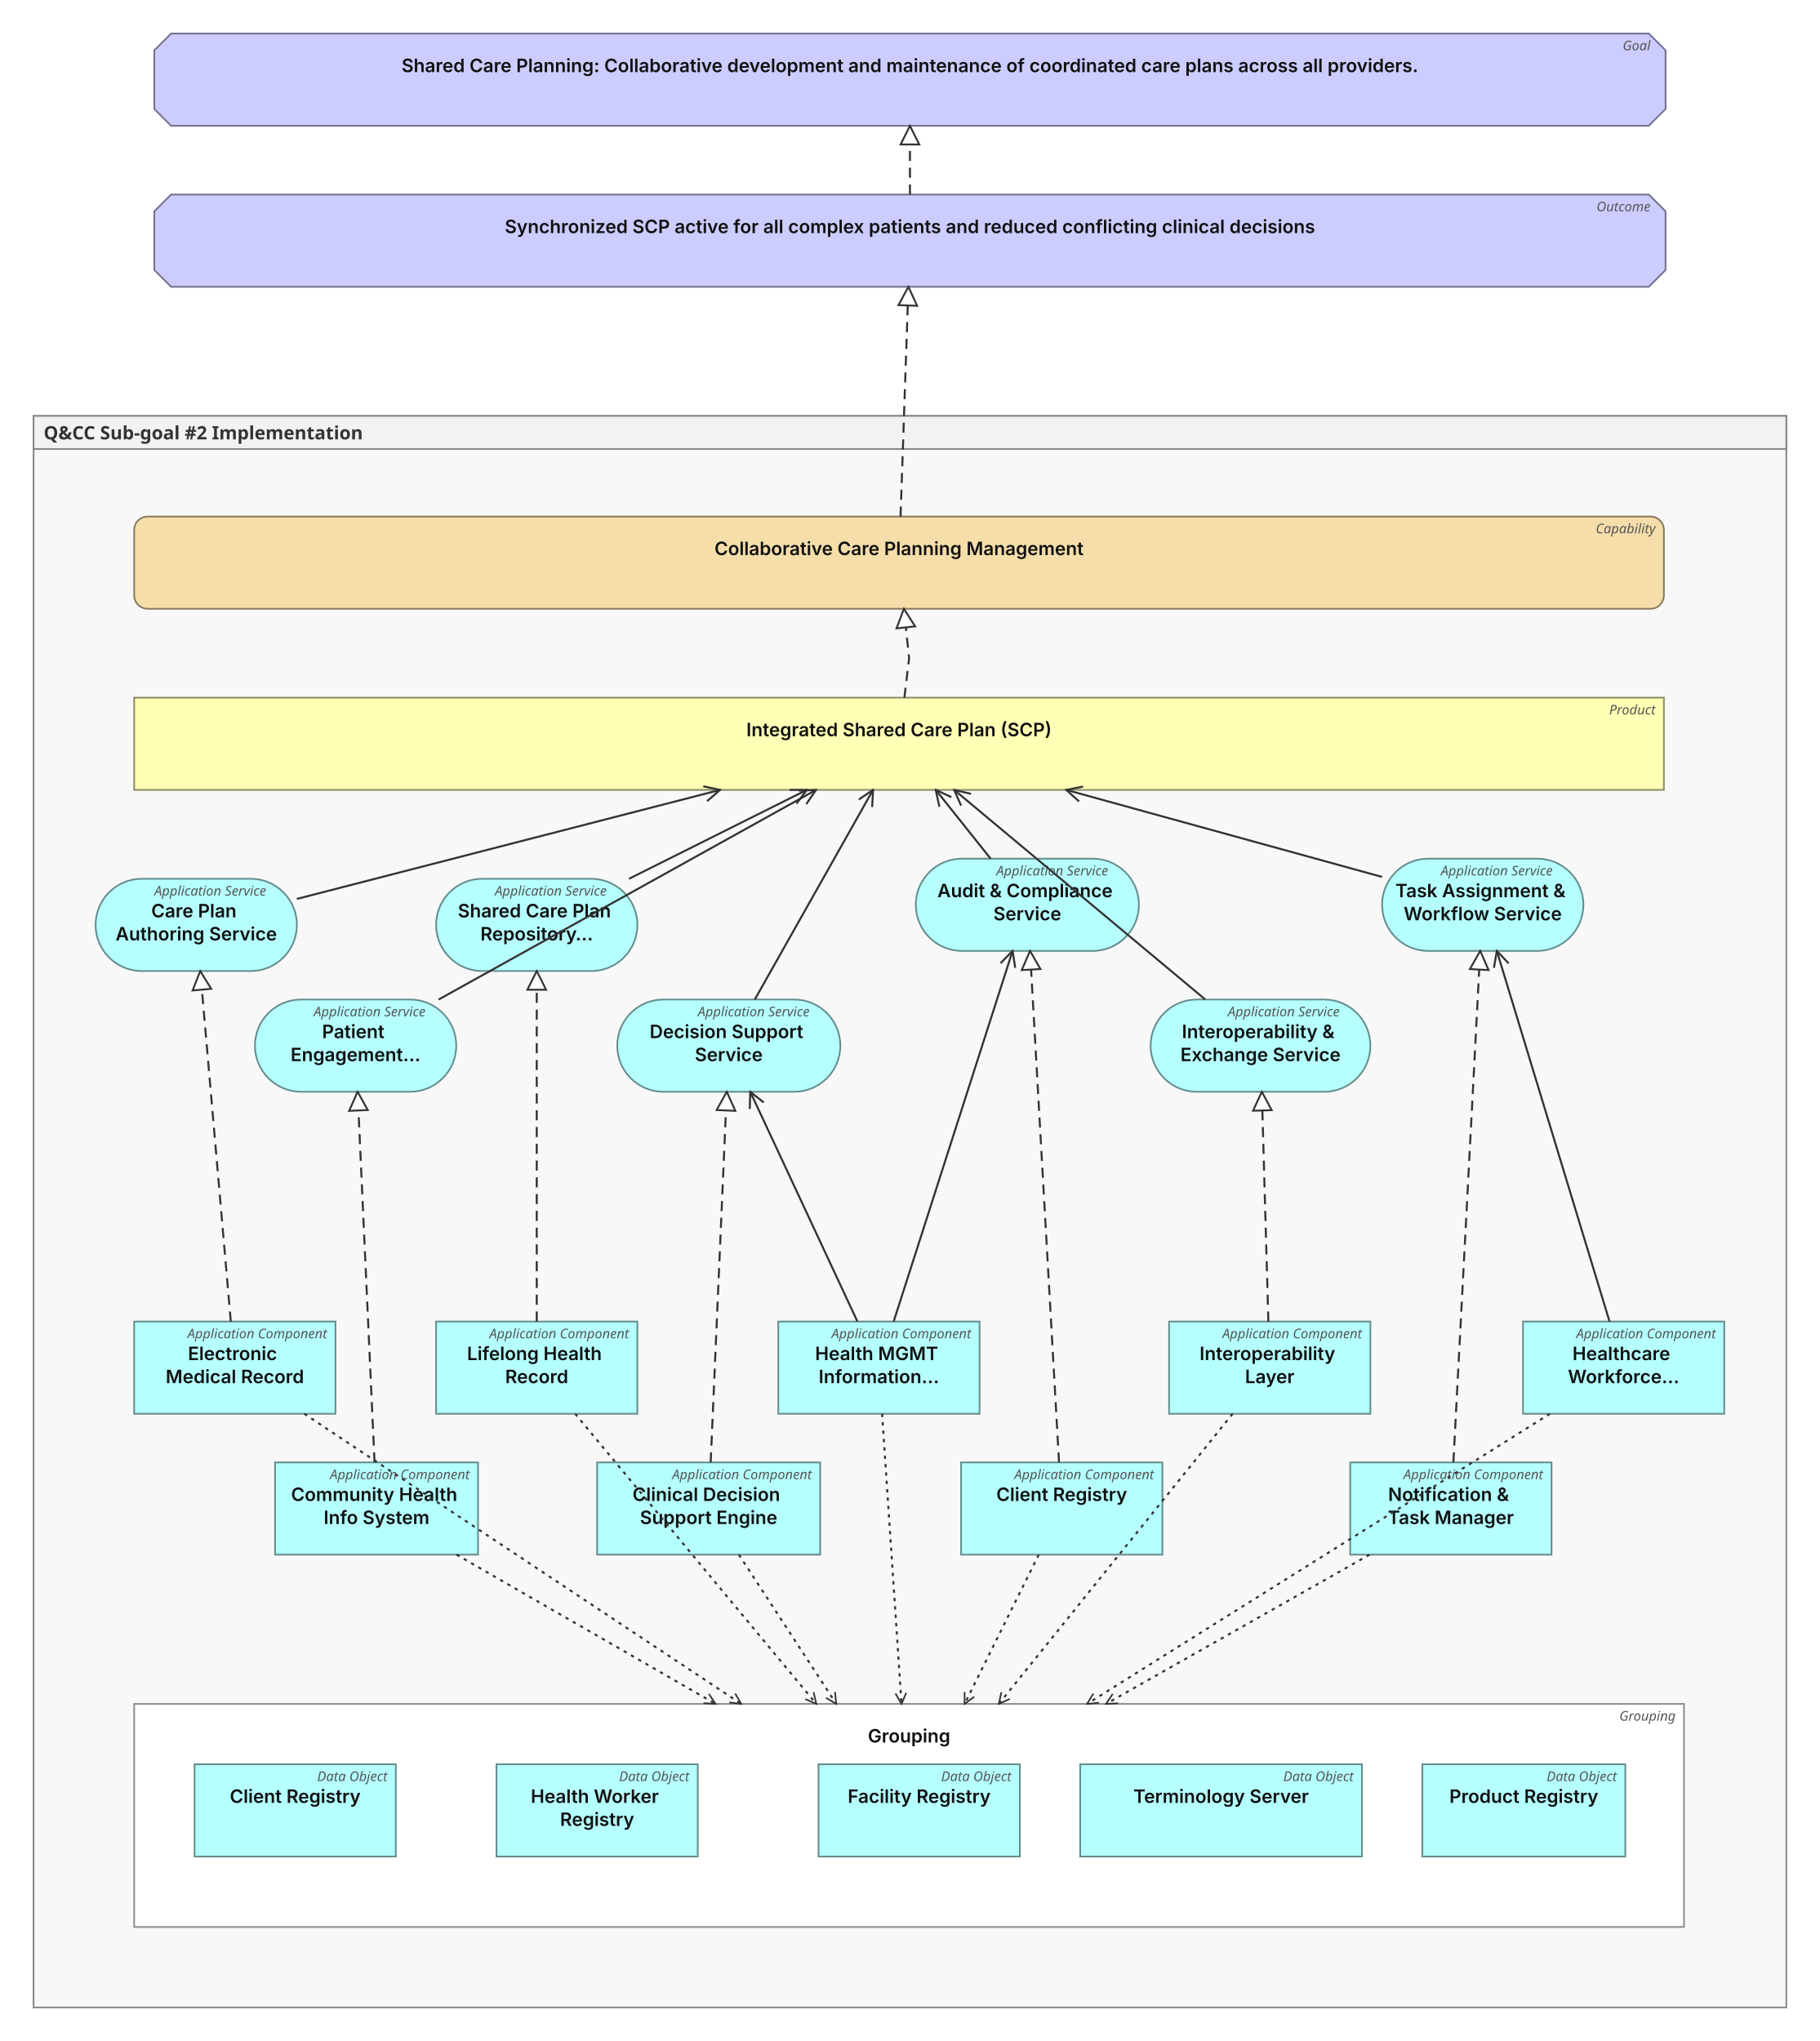
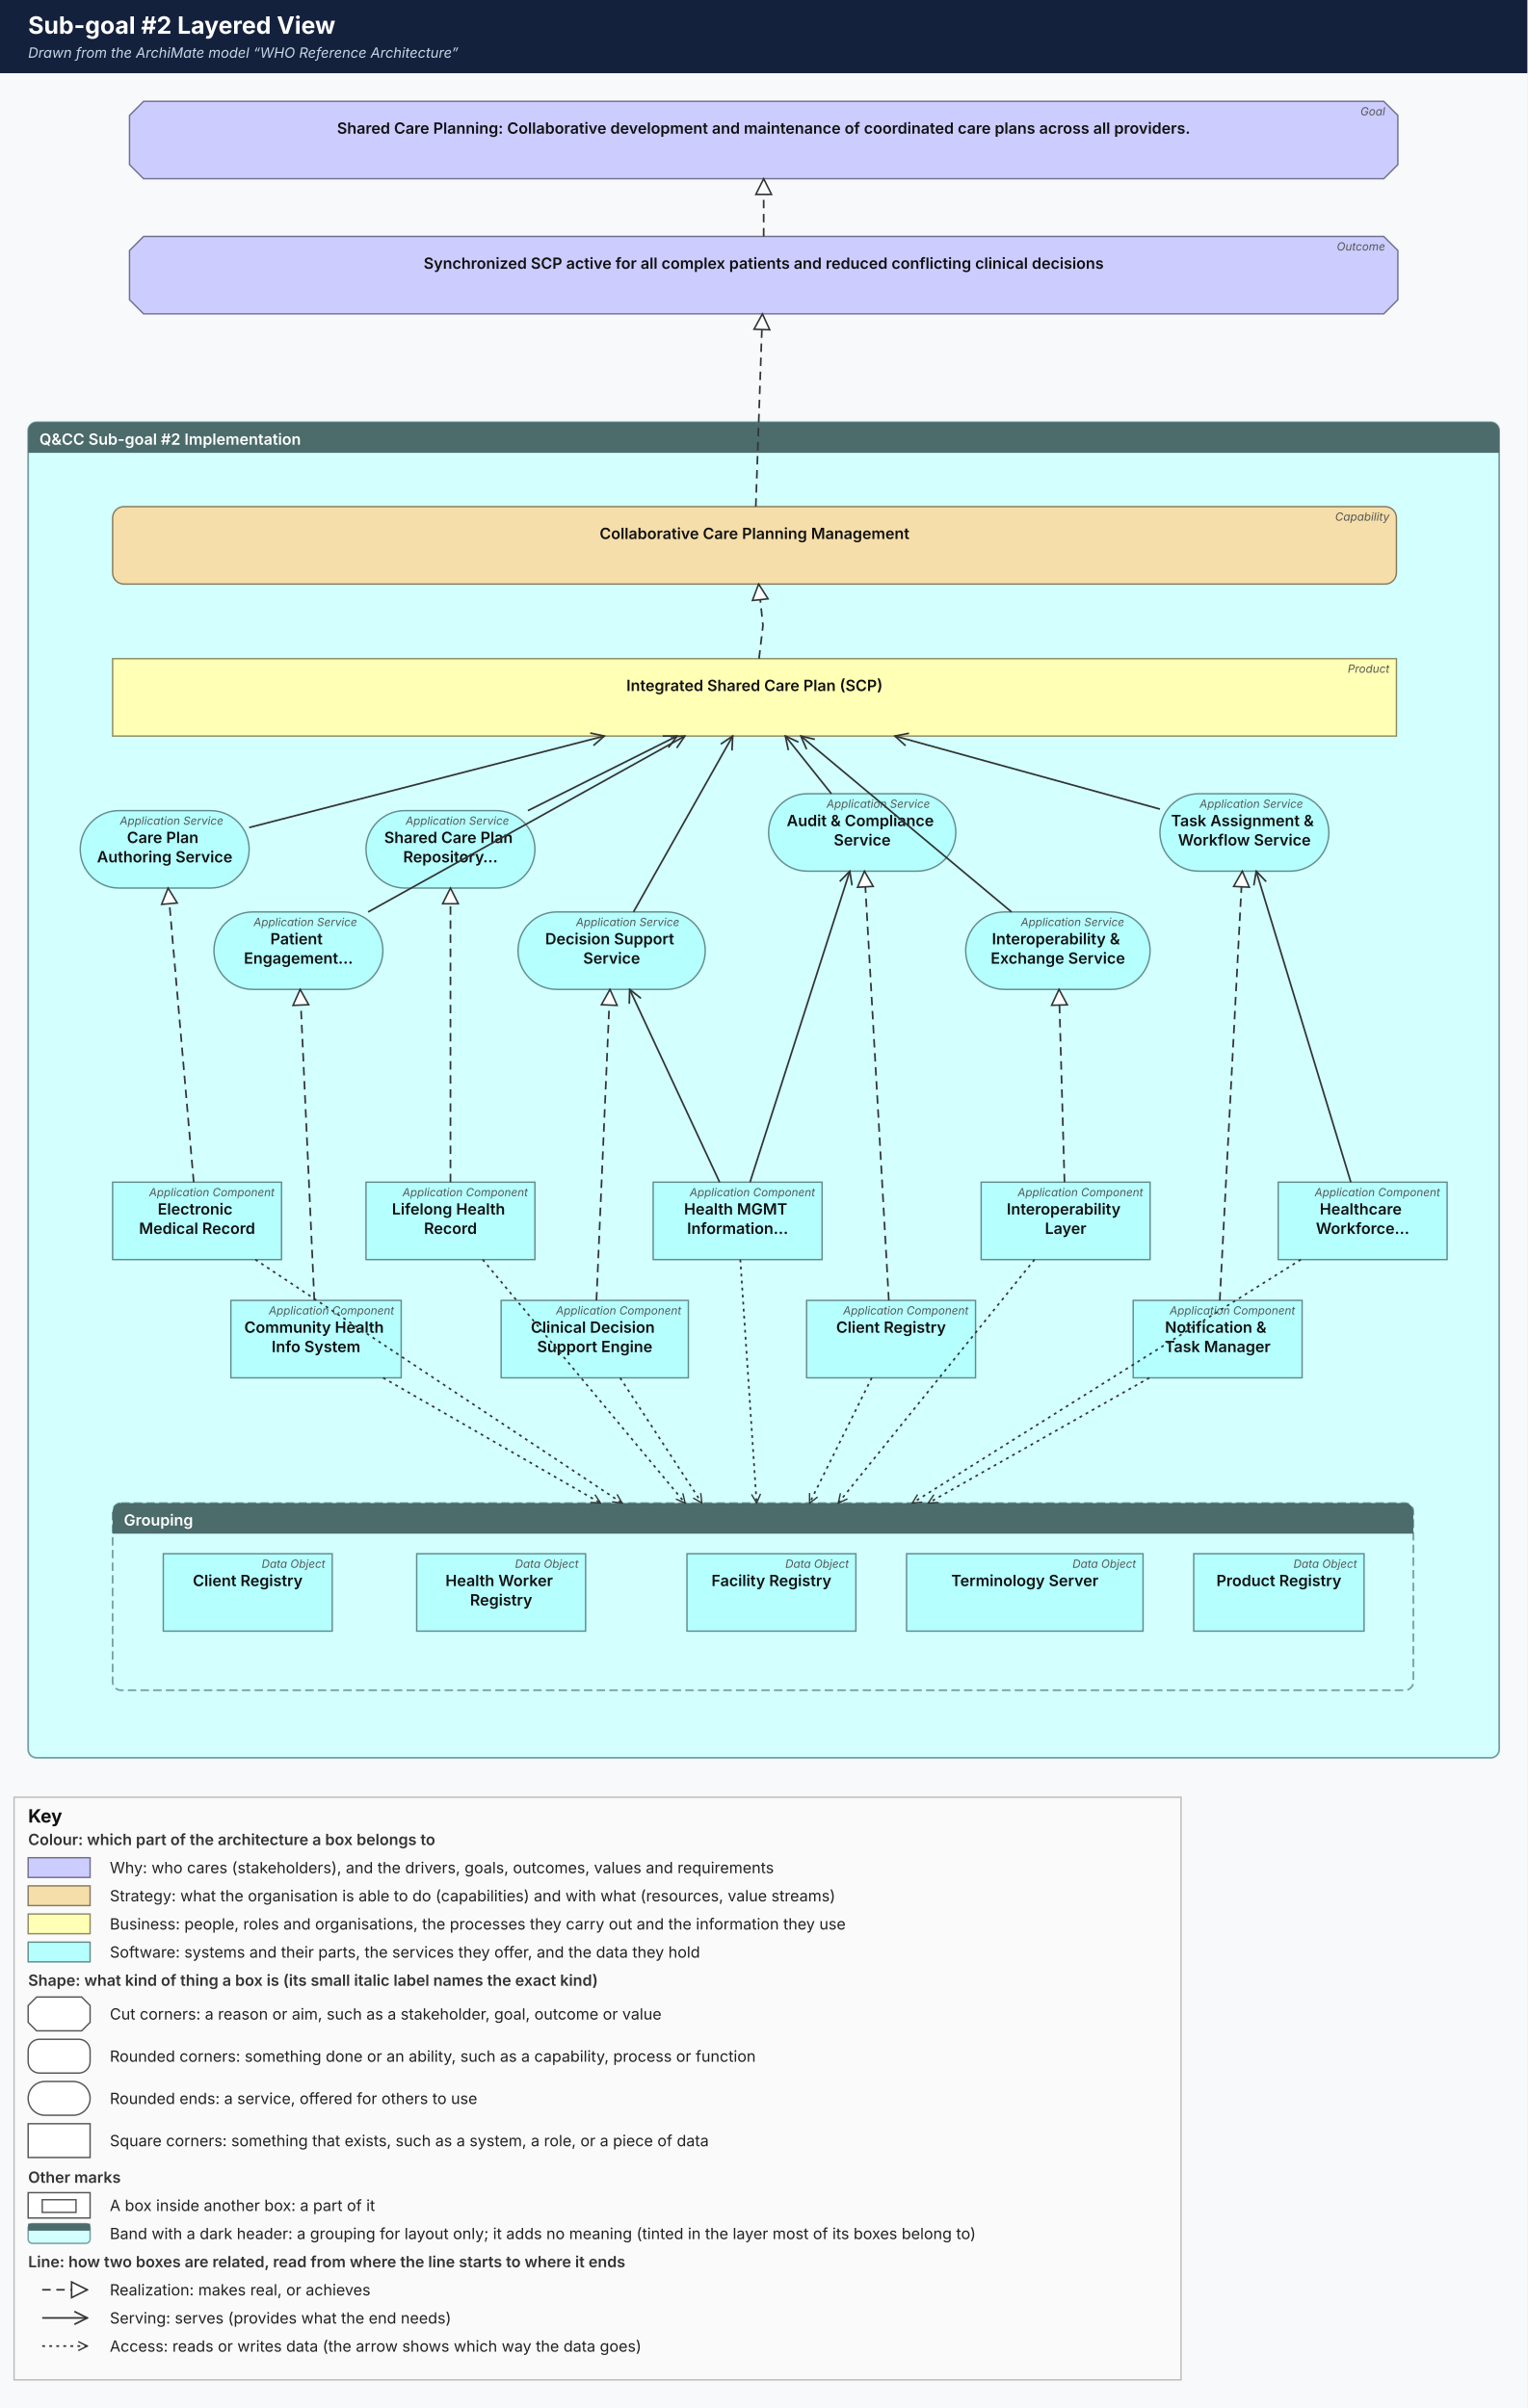
- <svg xmlns="http://www.w3.org/2000/svg" viewBox="14 19 1085 1217" width="1085" height="1217" role="img" aria-labelledby="av-title">
+ <svg xmlns="http://www.w3.org/2000/svg" viewBox="14 -33 1085 1711" width="1085" height="1711" role="img" aria-labelledby="av-title">
  <style>
- .av-name{font:600 11px system-ui,-apple-system,"Segoe UI",sans-serif;fill:#111}
- .av-type{font:italic 8px system-ui,sans-serif;fill:#555}
- .av-group{font:600 11px system-ui,sans-serif;fill:#333}
- .av-note{font:10px system-ui,sans-serif;fill:#222}
- .av-rel{font:9px system-ui,sans-serif;fill:#333;paint-order:stroke;stroke:#fff;stroke-width:3px}
+ .av-name{font:600 11px Inter, "Segoe UI", system-ui, -apple-system, Helvetica, Arial, sans-serif;fill:#111}
+ .av-type{font:italic 8px Inter, "Segoe UI", system-ui, -apple-system, Helvetica, Arial, sans-serif;fill:#555}
+ .av-group{font:600 11px Inter, "Segoe UI", system-ui, -apple-system, Helvetica, Arial, sans-serif;fill:#333}
+ .av-note{font:10px Inter, "Segoe UI", system-ui, -apple-system, Helvetica, Arial, sans-serif;fill:#222}
+ .av-key{font:11px Inter, "Segoe UI", system-ui, -apple-system, Helvetica, Arial, sans-serif;fill:#222}
+ .av-keyh{font:600 11px Inter, "Segoe UI", system-ui, -apple-system, Helvetica, Arial, sans-serif;fill:#333}
+ .av-keyt{font:700 13px Inter, "Segoe UI", system-ui, -apple-system, Helvetica, Arial, sans-serif;fill:#111}
+ .av-rel{font:9px Inter, "Segoe UI", system-ui, -apple-system, Helvetica, Arial, sans-serif;fill:#333;paint-order:stroke;stroke:#fff;stroke-width:3px}
a:hover rect,a:hover polygon,a:focus rect,a:focus polygon{stroke:#06c;stroke-width:2.5}
</style>
  <defs>
    <marker id="arrow-open" viewBox="0 0 12 12" refX="11" refY="6" markerWidth="11" markerHeight="11" orient="auto-start-reverse" markerUnits="userSpaceOnUse">
      <path d="M1 1 L11 6 L1 11" fill="none" stroke="#333" stroke-width="1.3" />
    </marker>
    <marker id="arrow-filled" viewBox="0 0 12 12" refX="11" refY="6" markerWidth="11" markerHeight="11" orient="auto-start-reverse" markerUnits="userSpaceOnUse">
      <path d="M1 1 L11 6 L1 11 Z" fill="#333" />
    </marker>
    <marker id="arrow-small" viewBox="0 0 10 10" refX="9" refY="5" markerWidth="8" markerHeight="8" orient="auto-start-reverse" markerUnits="userSpaceOnUse">
      <path d="M1 1 L9 5 L1 9" fill="none" stroke="#333" stroke-width="1.2" />
    </marker>
    <marker id="triangle-hollow" viewBox="0 0 14 14" refX="13" refY="7" markerWidth="13" markerHeight="13" orient="auto-start-reverse" markerUnits="userSpaceOnUse">
      <path d="M1 1 L13 7 L1 13 Z" fill="#fff" stroke="#333" stroke-width="1.2" />
    </marker>
    <marker id="diamond-filled" viewBox="0 0 16 10" refX="1" refY="5" markerWidth="16" markerHeight="10" orient="auto-start-reverse" markerUnits="userSpaceOnUse">
      <path d="M1 5 L8 1 L15 5 L8 9 Z" fill="#333" />
    </marker>
    <marker id="diamond-hollow" viewBox="0 0 16 10" refX="1" refY="5" markerWidth="16" markerHeight="10" orient="auto-start-reverse" markerUnits="userSpaceOnUse">
      <path d="M1 5 L8 1 L15 5 L8 9 Z" fill="#fff" stroke="#333" stroke-width="1.2" />
    </marker>
    <marker id="dot" viewBox="0 0 8 8" refX="4" refY="4" markerWidth="7" markerHeight="7" orient="auto" markerUnits="userSpaceOnUse">
      <circle cx="4" cy="4" r="3.2" fill="#333" />
    </marker>
    <pattern id="missing" width="8" height="8" patternUnits="userSpaceOnUse" patternTransform="rotate(45)">
      <rect width="8" height="8" fill="#fff" />
      <line x1="0" y1="0" x2="0" y2="8" stroke="#d33" stroke-width="2" />
    </pattern>
  </defs>
-   <rect x="14" y="19" width="1085" height="1217" fill="#fff" />
-   <a href="../../../en/dpi-h-ra/archimate/0.2.0-draft.2/elements/id-8924b4bd06954633b55d505190724da4/" target="_top">
+   <rect x="14" y="-33" width="1085" height="1711" fill="#f8f9fb" />
+   <rect x="14" y="-33" width="1085" height="52" fill="#14213d" />
+   <text x="34" y="-9" style="font:700 17px Inter, &quot;Segoe UI&quot;, system-ui, -apple-system, Helvetica, Arial, sans-serif;fill:#fff">Sub-goal #2 Layered View</text>
+   <text x="34" y="8" style="font:italic 10px Inter, &quot;Segoe UI&quot;, system-ui, -apple-system, Helvetica, Arial, sans-serif;fill:#c9d6e6">Drawn from the ArchiMate model “WHO Reference Architecture”</text>
+   <a href="../../../en/dpi-h-ra/archimate/0.2.0-draft.2/elements/shared-care-planning-collaborative-development-and/" target="_top">
    <polygon points="116,39 997,39 1007,49 1007,84 997,94 116,94 106,84 106,49" fill="#ccccff" stroke="#70708c" stroke-width="1" />
    <text class="av-type" x="998" y="49" text-anchor="end">Goal</text>
    <text class="av-name" x="556.5" y="62" text-anchor="middle">
      <tspan x="556.5" dy="0">Shared Care Planning: Collaborative development and maintenance of coordinated care plans across all providers.</tspan>
    </text>
  </a>
-   <a href="../../../en/dpi-h-ra/archimate/0.2.0-draft.2/elements/id-f46344d429564a029d2abad39e14d913/" target="_top">
+   <a href="../../../en/dpi-h-ra/archimate/0.2.0-draft.2/elements/synchronized-scp-active-for-all-complex-patients-and-reduced/" target="_top">
    <polygon points="116,135 997,135 1007,145 1007,180 997,190 116,190 106,180 106,145" fill="#ccccff" stroke="#70708c" stroke-width="1" />
    <text class="av-type" x="998" y="145" text-anchor="end">Outcome</text>
    <text class="av-name" x="556.5" y="158" text-anchor="middle">
      <tspan x="556.5" dy="0">Synchronized SCP active for all complex patients and reduced conflicting clinical decisions</tspan>
    </text>
  </a>
  <g class="av-g">
-     <rect x="34" y="267" width="1045" height="949" fill="#f2f2f2" fill-opacity=".55" stroke="#888" />
-     <rect x="34" y="267" width="1045" height="19.75" fill="#f2f2f2" stroke="#888" />
-     <text class="av-group" x="40" y="281">Q&amp;CC Sub-goal #2 Implementation</text>
+     <rect x="34" y="267" width="1045" height="949" rx="6" fill="#d3ffff" stroke="#709e9e" stroke-width="1.2" />
+     <path d="M34 273 a6 6 0 0 1 6 -6 h1033 a6 6 0 0 1 6 6 v15.75 h-1045 z" fill="#4c6b6b" />
+     <text class="av-group" x="42" y="283" style="fill:#fff">Q&amp;CC Sub-goal #2 Implementation</text>
  </g>
-   <a href="../../../en/dpi-h-ra/archimate/0.2.0-draft.2/elements/id-062747daf8b145b6afce88310ccc253a/" target="_top">
+   <a href="../../../en/dpi-h-ra/archimate/0.2.0-draft.2/elements/collaborative-care-planning-management/" target="_top">
    <rect x="94" y="327" width="912" height="55" rx="8" fill="#f5deaa" stroke="#877a5e" stroke-width="1" />
    <text class="av-type" x="1001" y="337" text-anchor="end">Capability</text>
    <text class="av-name" x="550" y="350" text-anchor="middle">
      <tspan x="550" dy="0">Collaborative Care Planning Management</tspan>
    </text>
  </a>
-   <a href="../../../en/dpi-h-ra/archimate/0.2.0-draft.2/elements/id-55ce09a7348e4e8a84bc05d51d1199b1/" target="_top">
+   <a href="../../../en/dpi-h-ra/archimate/0.2.0-draft.2/elements/integrated-shared-care-plan-scp/" target="_top">
    <rect x="94" y="435" width="912" height="55" fill="#ffffb5" stroke="#8c8c64" stroke-width="1" />
    <text class="av-type" x="1001" y="445" text-anchor="end">Product</text>
    <text class="av-name" x="550" y="458" text-anchor="middle">
      <tspan x="550" dy="0">Integrated Shared Care Plan (SCP)</tspan>
    </text>
  </a>
-   <a href="../../../en/dpi-h-ra/archimate/0.2.0-draft.2/elements/id-eef4b21c7783498fb3f2c33b452cacd8/" target="_top">
-     <rect x="94" y="1035" width="924" height="133" fill="#ffffff" stroke="#8c8c8c" stroke-width="1" />
-     <text class="av-type" x="1013" y="1045" text-anchor="end">Grouping</text>
-     <text class="av-name" x="556" y="1058" text-anchor="middle">
-       <tspan x="556" dy="0">Grouping</tspan>
-     </text>
-   </a>
-   <a href="../../../en/dpi-h-ra/archimate/0.2.0-draft.2/elements/id-716fcfc68efb4aafa35b80fe4bd608e5/" target="_top">
+   <a href="../../../en/dpi-h-ra/archimate/0.2.0-draft.2/elements/grouping-eef4/" target="_top">
+     <rect x="94" y="1035" width="924" height="133" rx="6" fill="#d3ffff" stroke="#709e9e" stroke-width="1.2" stroke-dasharray="6 3" />
+     <path d="M94 1041 a6 6 0 0 1 6 -6 h912 a6 6 0 0 1 6 6 v15.75 h-924 z" fill="#4c6b6b" />
+     <text class="av-group" x="102" y="1051" style="fill:#fff">Grouping</text>
+   </a>
+   <a href="../../../en/dpi-h-ra/archimate/0.2.0-draft.2/elements/product-registry/" target="_top">
    <rect x="862" y="1071" width="121" height="55" fill="#b5ffff" stroke="#648c8c" stroke-width="1" />
    <text class="av-type" x="978" y="1081" text-anchor="end">Data Object</text>
    <text class="av-name" x="922.5" y="1094" text-anchor="middle">
      <tspan x="922.5" dy="0">Product Registry</tspan>
    </text>
  </a>
-   <a href="../../../en/dpi-h-ra/archimate/0.2.0-draft.2/elements/id-50b8108b9eff457aa52f959afe53400b/" target="_top">
+   <a href="../../../en/dpi-h-ra/archimate/0.2.0-draft.2/elements/client-registry-50b8/" target="_top">
    <rect x="130" y="1071" width="120" height="55" fill="#b5ffff" stroke="#648c8c" stroke-width="1" />
    <text class="av-type" x="245" y="1081" text-anchor="end">Data Object</text>
    <text class="av-name" x="190" y="1094" text-anchor="middle">
      <tspan x="190" dy="0">Client Registry</tspan>
    </text>
  </a>
-   <a href="../../../en/dpi-h-ra/archimate/0.2.0-draft.2/elements/id-60d2c9e1f10b488f9a579513e530b934/" target="_top">
+   <a href="../../../en/dpi-h-ra/archimate/0.2.0-draft.2/elements/facility-registry/" target="_top">
    <rect x="502" y="1071" width="120" height="55" fill="#b5ffff" stroke="#648c8c" stroke-width="1" />
    <text class="av-type" x="617" y="1081" text-anchor="end">Data Object</text>
    <text class="av-name" x="562" y="1094" text-anchor="middle">
      <tspan x="562" dy="0">Facility Registry</tspan>
    </text>
  </a>
-   <a href="../../../en/dpi-h-ra/archimate/0.2.0-draft.2/elements/id-8a1b7256b3204a9aafef87c0db340987/" target="_top">
+   <a href="../../../en/dpi-h-ra/archimate/0.2.0-draft.2/elements/health-worker-registry/" target="_top">
    <rect x="310" y="1071" width="120" height="55" fill="#b5ffff" stroke="#648c8c" stroke-width="1" />
    <text class="av-type" x="425" y="1081" text-anchor="end">Data Object</text>
    <text class="av-name" x="370" y="1094" text-anchor="middle">
      <tspan x="370" dy="0">Health Worker</tspan>
      <tspan x="370" dy="13.75">Registry</tspan>
    </text>
  </a>
-   <a href="../../../en/dpi-h-ra/archimate/0.2.0-draft.2/elements/id-24938fddf85d4fa5a0e4c17075cf6d5a/" target="_top">
+   <a href="../../../en/dpi-h-ra/archimate/0.2.0-draft.2/elements/terminology-server-2493/" target="_top">
    <rect x="658" y="1071" width="168" height="55" fill="#b5ffff" stroke="#648c8c" stroke-width="1" />
    <text class="av-type" x="821" y="1081" text-anchor="end">Data Object</text>
    <text class="av-name" x="742" y="1094" text-anchor="middle">
      <tspan x="742" dy="0">Terminology Server</tspan>
    </text>
  </a>
-   <a href="../../../en/dpi-h-ra/archimate/0.2.0-draft.2/elements/id-efd1c9b0579247b5ab1a12cb521f8b24/" target="_top">
+   <a href="../../../en/dpi-h-ra/archimate/0.2.0-draft.2/elements/care-plan-authoring-service/" target="_top">
    <rect x="71" y="543" width="120" height="55" rx="27.5" fill="#b5ffff" stroke="#648c8c" stroke-width="1" />
    <text class="av-type" x="172.667" y="553" text-anchor="end">Application Service</text>
    <text class="av-name" x="131" y="566" text-anchor="middle">
      <tspan x="131" dy="0">Care Plan</tspan>
      <tspan x="131" dy="13.75">Authoring Service</tspan>
    </text>
  </a>
-   <a href="../../../en/dpi-h-ra/archimate/0.2.0-draft.2/elements/id-a0071b0bf0ae40829b380a117f45fc18/" target="_top">
+   <a href="../../../en/dpi-h-ra/archimate/0.2.0-draft.2/elements/shared-care-plan-repository-service/" target="_top">
    <rect x="274" y="543" width="120" height="55" rx="27.5" fill="#b5ffff" stroke="#648c8c" stroke-width="1" />
    <text class="av-type" x="375.667" y="553" text-anchor="end">Application Service</text>
    <text class="av-name" x="334" y="566" text-anchor="middle">
      <tspan x="334" dy="0">Shared Care Plan</tspan>
      <tspan x="334" dy="13.75">Repository…</tspan>
    </text>
  </a>
-   <a href="../../../en/dpi-h-ra/archimate/0.2.0-draft.2/elements/id-c0b27b5276ba4a6aa398e25136b638bc/" target="_top">
+   <a href="../../../en/dpi-h-ra/archimate/0.2.0-draft.2/elements/interoperability-exchange-service/" target="_top">
    <rect x="700" y="615" width="131" height="55" rx="27.5" fill="#b5ffff" stroke="#648c8c" stroke-width="1" />
    <text class="av-type" x="812.667" y="625" text-anchor="end">Application Service</text>
    <text class="av-name" x="765.5" y="638" text-anchor="middle">
      <tspan x="765.5" dy="0">Interoperability &amp;</tspan>
      <tspan x="765.5" dy="13.75">Exchange Service</tspan>
    </text>
  </a>
-   <a href="../../../en/dpi-h-ra/archimate/0.2.0-draft.2/elements/id-6cd34a50115a4baaa3187e1548e83e12/" target="_top">
+   <a href="../../../en/dpi-h-ra/archimate/0.2.0-draft.2/elements/task-assignment-workflow-service/" target="_top">
    <rect x="838" y="531" width="120" height="55" rx="27.5" fill="#b5ffff" stroke="#648c8c" stroke-width="1" />
    <text class="av-type" x="939.667" y="541" text-anchor="end">Application Service</text>
    <text class="av-name" x="898" y="554" text-anchor="middle">
      <tspan x="898" dy="0">Task Assignment &amp;</tspan>
      <tspan x="898" dy="13.75">Workflow Service</tspan>
    </text>
  </a>
-   <a href="../../../en/dpi-h-ra/archimate/0.2.0-draft.2/elements/id-fdc5498673be4d83ba0b79dd8ea2f342/" target="_top">
+   <a href="../../../en/dpi-h-ra/archimate/0.2.0-draft.2/elements/patient-engagement-service/" target="_top">
    <rect x="166" y="615" width="120" height="55" rx="27.5" fill="#b5ffff" stroke="#648c8c" stroke-width="1" />
    <text class="av-type" x="267.667" y="625" text-anchor="end">Application Service</text>
    <text class="av-name" x="226" y="638" text-anchor="middle">
      <tspan x="226" dy="0">Patient</tspan>
      <tspan x="226" dy="13.75">Engagement…</tspan>
    </text>
  </a>
-   <a href="../../../en/dpi-h-ra/archimate/0.2.0-draft.2/elements/id-267e653313854e17aa910eef017d8446/" target="_top">
+   <a href="../../../en/dpi-h-ra/archimate/0.2.0-draft.2/elements/notification-task-manager/" target="_top">
    <rect x="819" y="891" width="120" height="55" fill="#b5ffff" stroke="#648c8c" stroke-width="1" />
    <text class="av-type" x="934" y="901" text-anchor="end">Application Component</text>
    <text class="av-name" x="879" y="914" text-anchor="middle">
      <tspan x="879" dy="0">Notification &amp;</tspan>
      <tspan x="879" dy="13.75">Task Manager</tspan>
    </text>
  </a>
-   <a href="../../../en/dpi-h-ra/archimate/0.2.0-draft.2/elements/id-10605ac9d5ed46a8a8cf211d39089011/" target="_top">
+   <a href="../../../en/dpi-h-ra/archimate/0.2.0-draft.2/elements/health-mgmt-information-service-system/" target="_top">
    <rect x="478" y="807" width="120" height="55" fill="#b5ffff" stroke="#648c8c" stroke-width="1" />
    <text class="av-type" x="593" y="817" text-anchor="end">Application Component</text>
    <text class="av-name" x="538" y="830" text-anchor="middle">
      <tspan x="538" dy="0">Health MGMT</tspan>
      <tspan x="538" dy="13.75">Information…</tspan>
    </text>
  </a>
-   <a href="../../../en/dpi-h-ra/archimate/0.2.0-draft.2/elements/id-09d4eae5630d49e58e51a5879522b3bc/" target="_top">
+   <a href="../../../en/dpi-h-ra/archimate/0.2.0-draft.2/elements/healthcare-workforce-registry/" target="_top">
    <rect x="922" y="807" width="120" height="55" fill="#b5ffff" stroke="#648c8c" stroke-width="1" />
    <text class="av-type" x="1037" y="817" text-anchor="end">Application Component</text>
    <text class="av-name" x="982" y="830" text-anchor="middle">
      <tspan x="982" dy="0">Healthcare</tspan>
      <tspan x="982" dy="13.75">Workforce…</tspan>
    </text>
  </a>
-   <a href="../../../en/dpi-h-ra/archimate/0.2.0-draft.2/elements/id-0052c2b9d6474579a30220a3a629be49/" target="_top">
+   <a href="../../../en/dpi-h-ra/archimate/0.2.0-draft.2/elements/audit-compliance-service/" target="_top">
    <rect x="560" y="531" width="133" height="55" rx="27.5" fill="#b5ffff" stroke="#648c8c" stroke-width="1" />
    <text class="av-type" x="674.667" y="541" text-anchor="end">Application Service</text>
    <text class="av-name" x="626.5" y="554" text-anchor="middle">
      <tspan x="626.5" dy="0">Audit &amp; Compliance</tspan>
      <tspan x="626.5" dy="13.75">Service</tspan>
    </text>
  </a>
-   <a href="../../../en/dpi-h-ra/archimate/0.2.0-draft.2/elements/id-7503fbe46f4743199001b3347407cd23/" target="_top">
+   <a href="../../../en/dpi-h-ra/archimate/0.2.0-draft.2/elements/client-registry/" target="_top">
    <rect x="587" y="891" width="120" height="55" fill="#b5ffff" stroke="#648c8c" stroke-width="1" />
    <text class="av-type" x="702" y="901" text-anchor="end">Application Component</text>
    <text class="av-name" x="647" y="914" text-anchor="middle">
      <tspan x="647" dy="0">Client Registry</tspan>
    </text>
  </a>
-   <a href="../../../en/dpi-h-ra/archimate/0.2.0-draft.2/elements/id-57aae4ffb2f34027a2b2ba9094c94af3/" target="_top">
+   <a href="../../../en/dpi-h-ra/archimate/0.2.0-draft.2/elements/clinical-decision-support-engine/" target="_top">
    <rect x="370" y="891" width="133" height="55" fill="#b5ffff" stroke="#648c8c" stroke-width="1" />
    <text class="av-type" x="498" y="901" text-anchor="end">Application Component</text>
    <text class="av-name" x="436.5" y="914" text-anchor="middle">
      <tspan x="436.5" dy="0">Clinical Decision</tspan>
      <tspan x="436.5" dy="13.75">Support Engine</tspan>
    </text>
  </a>
-   <a href="../../../en/dpi-h-ra/archimate/0.2.0-draft.2/elements/id-d6b5693acabd43049d8443fffb70f547/" target="_top">
+   <a href="../../../en/dpi-h-ra/archimate/0.2.0-draft.2/elements/community-health-info-system/" target="_top">
    <rect x="178" y="891" width="121" height="55" fill="#b5ffff" stroke="#648c8c" stroke-width="1" />
    <text class="av-type" x="294" y="901" text-anchor="end">Application Component</text>
    <text class="av-name" x="238.5" y="914" text-anchor="middle">
      <tspan x="238.5" dy="0">Community Health</tspan>
      <tspan x="238.5" dy="13.75">Info System</tspan>
    </text>
  </a>
-   <a href="../../../en/dpi-h-ra/archimate/0.2.0-draft.2/elements/id-f56a26001ca64b38a69e6799d2f9e666/" target="_top">
+   <a href="../../../en/dpi-h-ra/archimate/0.2.0-draft.2/elements/decision-support-service/" target="_top">
    <rect x="382" y="615" width="133" height="55" rx="27.5" fill="#b5ffff" stroke="#648c8c" stroke-width="1" />
    <text class="av-type" x="496.667" y="625" text-anchor="end">Application Service</text>
    <text class="av-name" x="448.5" y="638" text-anchor="middle">
      <tspan x="448.5" dy="0">Decision Support</tspan>
      <tspan x="448.5" dy="13.75">Service</tspan>
    </text>
  </a>
-   <a href="../../../en/dpi-h-ra/archimate/0.2.0-draft.2/elements/id-e4408dd2c2a043c59c93fdb46a389c88/" target="_top">
+   <a href="../../../en/dpi-h-ra/archimate/0.2.0-draft.2/elements/electronic-medical-record/" target="_top">
    <rect x="94" y="807" width="120" height="55" fill="#b5ffff" stroke="#648c8c" stroke-width="1" />
    <text class="av-type" x="209" y="817" text-anchor="end">Application Component</text>
    <text class="av-name" x="154" y="830" text-anchor="middle">
      <tspan x="154" dy="0">Electronic</tspan>
      <tspan x="154" dy="13.75">Medical Record</tspan>
    </text>
  </a>
-   <a href="../../../en/dpi-h-ra/archimate/0.2.0-draft.2/elements/id-16e6825a1d854db6ab0a5a9aae270c09/" target="_top">
+   <a href="../../../en/dpi-h-ra/archimate/0.2.0-draft.2/elements/interoperability-layer/" target="_top">
    <rect x="711" y="807" width="120" height="55" fill="#b5ffff" stroke="#648c8c" stroke-width="1" />
    <text class="av-type" x="826" y="817" text-anchor="end">Application Component</text>
    <text class="av-name" x="771" y="830" text-anchor="middle">
      <tspan x="771" dy="0">Interoperability</tspan>
      <tspan x="771" dy="13.75">Layer</tspan>
    </text>
  </a>
-   <a href="../../../en/dpi-h-ra/archimate/0.2.0-draft.2/elements/id-0aeb8ff270284909a23d83676db70ada/" target="_top">
+   <a href="../../../en/dpi-h-ra/archimate/0.2.0-draft.2/elements/lifelong-health-record/" target="_top">
    <rect x="274" y="807" width="120" height="55" fill="#b5ffff" stroke="#648c8c" stroke-width="1" />
    <text class="av-type" x="389" y="817" text-anchor="end">Application Component</text>
    <text class="av-name" x="334" y="830" text-anchor="middle">
      <tspan x="334" dy="0">Lifelong Health</tspan>
      <tspan x="334" dy="13.75">Record</tspan>
    </text>
  </a>
  <a href="../../../en/dpi-h-ra/archimate/0.2.0-draft.2/relationships/id-681a1b9e5d5c4d54985531784ce0a14c/" target="_top">
    <path d="M556.5 135 L556.5 94" fill="none" stroke="#333" stroke-width="1.2" stroke-dasharray="6 4" marker-end="url(#triangle-hollow)" />
    <path d="M556.5 135 L556.5 94" fill="none" stroke="transparent" stroke-width="8" />
  </a>
  <a href="../../../en/dpi-h-ra/archimate/0.2.0-draft.2/relationships/id-26eeba7763ce4455b5f6bb809bab7471/" target="_top">
    <path d="M550.9 327 L555.6 190" fill="none" stroke="#333" stroke-width="1.2" stroke-dasharray="6 4" marker-end="url(#triangle-hollow)" />
    <path d="M550.9 327 L555.6 190" fill="none" stroke="transparent" stroke-width="8" />
  </a>
  <a href="../../../en/dpi-h-ra/archimate/0.2.0-draft.2/relationships/id-2786945746ae4e50abfe7a31f0cccf7e/" target="_top">
    <path d="M553.2 435 L556 411.5 L552.9 382" fill="none" stroke="#333" stroke-width="1.2" stroke-dasharray="6 4" marker-end="url(#triangle-hollow)" />
    <path d="M553.2 435 L556 411.5 L552.9 382" fill="none" stroke="transparent" stroke-width="8" />
  </a>
  <a href="../../../en/dpi-h-ra/archimate/0.2.0-draft.2/relationships/id-8fa6cf919a3e4158808b82614f890087/" target="_top">
    <path d="M191 555 L443.3 490" fill="none" stroke="#333" stroke-width="1.2" marker-end="url(#arrow-open)" />
    <path d="M191 555 L443.3 490" fill="none" stroke="transparent" stroke-width="8" />
  </a>
  <a href="../../../en/dpi-h-ra/archimate/0.2.0-draft.2/relationships/id-c6d1d728b64a477fa83828021b3ca68b/" target="_top">
    <path d="M389 543 L495 490" fill="none" stroke="#333" stroke-width="1.2" marker-end="url(#arrow-open)" />
    <path d="M389 543 L495 490" fill="none" stroke="transparent" stroke-width="8" />
  </a>
  <a href="../../../en/dpi-h-ra/archimate/0.2.0-draft.2/relationships/id-e88d8a17d708498881d4817b75aa74f7/" target="_top">
    <path d="M732.6 615 L582.9 490" fill="none" stroke="#333" stroke-width="1.2" marker-end="url(#arrow-open)" />
    <path d="M732.6 615 L582.9 490" fill="none" stroke="transparent" stroke-width="8" />
  </a>
  <a href="../../../en/dpi-h-ra/archimate/0.2.0-draft.2/relationships/id-a3d89a30b4ee473fa2cdddaca4c38402/" target="_top">
    <path d="M838 541.9 L649.7 490" fill="none" stroke="#333" stroke-width="1.2" marker-end="url(#arrow-open)" />
    <path d="M838 541.9 L649.7 490" fill="none" stroke="transparent" stroke-width="8" />
  </a>
  <a href="../../../en/dpi-h-ra/archimate/0.2.0-draft.2/relationships/id-d48870a15ba0479093127c7e05a310ae/" target="_top">
    <path d="M275.5 615 L500.5 490" fill="none" stroke="#333" stroke-width="1.2" marker-end="url(#arrow-open)" />
    <path d="M275.5 615 L500.5 490" fill="none" stroke="transparent" stroke-width="8" />
  </a>
  <a href="../../../en/dpi-h-ra/archimate/0.2.0-draft.2/relationships/id-da301116d17341f29420fd7446d56d94/" target="_top">
    <path d="M880.5 891 L896.5 586" fill="none" stroke="#333" stroke-width="1.2" stroke-dasharray="6 4" marker-end="url(#triangle-hollow)" />
    <path d="M880.5 891 L896.5 586" fill="none" stroke="transparent" stroke-width="8" />
  </a>
  <a href="../../../en/dpi-h-ra/archimate/0.2.0-draft.2/relationships/id-9c47acccbe5f4d828b9d7ec1606bcf2d/" target="_top">
    <path d="M830.5 946 L673.4 1035" fill="none" stroke="#333" stroke-width="1.2" stroke-dasharray="2 3" marker-end="url(#arrow-small)" />
    <path d="M830.5 946 L673.4 1035" fill="none" stroke="transparent" stroke-width="8" />
  </a>
  <a href="../../../en/dpi-h-ra/archimate/0.2.0-draft.2/relationships/id-e299cc702c444feb8a27b98ffaefc489/" target="_top">
    <path d="M539.9 862 L551.5 1035" fill="none" stroke="#333" stroke-width="1.2" stroke-dasharray="2 3" marker-end="url(#arrow-small)" />
    <path d="M539.9 862 L551.5 1035" fill="none" stroke="transparent" stroke-width="8" />
  </a>
  <a href="../../../en/dpi-h-ra/archimate/0.2.0-draft.2/relationships/id-0e5cb5ef706341cc917c81df06e8c917/" target="_top">
    <path d="M546.8 807 L617.7 586" fill="none" stroke="#333" stroke-width="1.2" marker-end="url(#arrow-open)" />
    <path d="M546.8 807 L617.7 586" fill="none" stroke="transparent" stroke-width="8" />
  </a>
  <a href="../../../en/dpi-h-ra/archimate/0.2.0-draft.2/relationships/id-ffc2fc2d50bd4f4f9622e6316abb3646/" target="_top">
    <path d="M525.2 807 L461.3 670" fill="none" stroke="#333" stroke-width="1.2" marker-end="url(#arrow-open)" />
    <path d="M525.2 807 L461.3 670" fill="none" stroke="transparent" stroke-width="8" />
  </a>
  <a href="../../../en/dpi-h-ra/archimate/0.2.0-draft.2/relationships/id-7416d7ef7ad54998bf505c59cb6548f4/" target="_top">
    <path d="M938.1 862 L662.1 1035" fill="none" stroke="#333" stroke-width="1.2" stroke-dasharray="2 3" marker-end="url(#arrow-small)" />
    <path d="M938.1 862 L662.1 1035" fill="none" stroke="transparent" stroke-width="8" />
  </a>
  <a href="../../../en/dpi-h-ra/archimate/0.2.0-draft.2/relationships/id-f8f8178aecb548aea4b05aa603ebefad/" target="_top">
    <path d="M973.6 807 L906.4 586" fill="none" stroke="#333" stroke-width="1.2" marker-end="url(#arrow-open)" />
    <path d="M973.6 807 L906.4 586" fill="none" stroke="transparent" stroke-width="8" />
  </a>
  <a href="../../../en/dpi-h-ra/archimate/0.2.0-draft.2/relationships/id-7a34a85d7f9447a28286ff942ea007ec/" target="_top">
    <path d="M604.6 531 L571.9 490" fill="none" stroke="#333" stroke-width="1.2" marker-end="url(#arrow-open)" />
    <path d="M604.6 531 L571.9 490" fill="none" stroke="transparent" stroke-width="8" />
  </a>
  <a href="../../../en/dpi-h-ra/archimate/0.2.0-draft.2/relationships/id-039c84a388a34720bdec8b590cef0dca/" target="_top">
    <path d="M633.3 946 L589.1 1035" fill="none" stroke="#333" stroke-width="1.2" stroke-dasharray="2 3" marker-end="url(#arrow-small)" />
    <path d="M633.3 946 L589.1 1035" fill="none" stroke="transparent" stroke-width="8" />
  </a>
  <a href="../../../en/dpi-h-ra/archimate/0.2.0-draft.2/relationships/id-9fd3e7c71d614c408e2f36eda1439321/" target="_top">
    <path d="M645.4 891 L628.1 586" fill="none" stroke="#333" stroke-width="1.2" stroke-dasharray="6 4" marker-end="url(#triangle-hollow)" />
    <path d="M645.4 891 L628.1 586" fill="none" stroke="transparent" stroke-width="8" />
  </a>
  <a href="../../../en/dpi-h-ra/archimate/0.2.0-draft.2/relationships/id-4776542d120e47b6b18b457099337b27/" target="_top">
    <path d="M454.5 946 L512.6 1035" fill="none" stroke="#333" stroke-width="1.2" stroke-dasharray="2 3" marker-end="url(#arrow-small)" />
    <path d="M454.5 946 L512.6 1035" fill="none" stroke="transparent" stroke-width="8" />
  </a>
  <a href="../../../en/dpi-h-ra/archimate/0.2.0-draft.2/relationships/id-a2a018099f0d42b0a757f33795863ef2/" target="_top">
    <path d="M437.7 891 L447.3 670" fill="none" stroke="#333" stroke-width="1.2" stroke-dasharray="6 4" marker-end="url(#triangle-hollow)" />
    <path d="M437.7 891 L447.3 670" fill="none" stroke="transparent" stroke-width="8" />
  </a>
  <a href="../../../en/dpi-h-ra/archimate/0.2.0-draft.2/relationships/id-df4144d4c6434c2185a20c483f5aaf19/" target="_top">
    <path d="M237.3 891 L227.2 670" fill="none" stroke="#333" stroke-width="1.2" stroke-dasharray="6 4" marker-end="url(#triangle-hollow)" />
    <path d="M237.3 891 L227.2 670" fill="none" stroke="transparent" stroke-width="8" />
  </a>
  <a href="../../../en/dpi-h-ra/archimate/0.2.0-draft.2/relationships/id-20e28796584448e6b68096609b1a41be/" target="_top">
    <path d="M286.2 946 L440.6 1035" fill="none" stroke="#333" stroke-width="1.2" stroke-dasharray="2 3" marker-end="url(#arrow-small)" />
    <path d="M286.2 946 L440.6 1035" fill="none" stroke="transparent" stroke-width="8" />
  </a>
  <a href="../../../en/dpi-h-ra/archimate/0.2.0-draft.2/relationships/id-4a940167ccdf49eebd8a046670d7dffb/" target="_top">
    <path d="M464 615 L534.5 490" fill="none" stroke="#333" stroke-width="1.2" marker-end="url(#arrow-open)" />
    <path d="M464 615 L534.5 490" fill="none" stroke="transparent" stroke-width="8" />
  </a>
  <a href="../../../en/dpi-h-ra/archimate/0.2.0-draft.2/relationships/id-9783d833f37c40fea8226e80b8d7ee49/" target="_top">
    <path d="M195.4 862 L455.9 1035" fill="none" stroke="#333" stroke-width="1.2" stroke-dasharray="2 3" marker-end="url(#arrow-small)" />
    <path d="M195.4 862 L455.9 1035" fill="none" stroke="transparent" stroke-width="8" />
  </a>
  <a href="../../../en/dpi-h-ra/archimate/0.2.0-draft.2/relationships/id-47a34171c6fc45ff9e393d21870a1a64/" target="_top">
    <path d="M151.6 807 L133.4 598" fill="none" stroke="#333" stroke-width="1.2" stroke-dasharray="6 4" marker-end="url(#triangle-hollow)" />
    <path d="M151.6 807 L133.4 598" fill="none" stroke="transparent" stroke-width="8" />
  </a>
  <a href="../../../en/dpi-h-ra/archimate/0.2.0-draft.2/relationships/id-b8fe3bdb5bfa4851bc965e7819a392a4/" target="_top">
    <path d="M748.9 862 L609.5 1035" fill="none" stroke="#333" stroke-width="1.2" stroke-dasharray="2 3" marker-end="url(#arrow-small)" />
    <path d="M748.9 862 L609.5 1035" fill="none" stroke="transparent" stroke-width="8" />
  </a>
  <a href="../../../en/dpi-h-ra/archimate/0.2.0-draft.2/relationships/id-77203cd62f434963bb2ac7eaa8e5104f/" target="_top">
    <path d="M770.2 807 L766.3 670" fill="none" stroke="#333" stroke-width="1.2" stroke-dasharray="6 4" marker-end="url(#triangle-hollow)" />
    <path d="M770.2 807 L766.3 670" fill="none" stroke="transparent" stroke-width="8" />
  </a>
  <a href="../../../en/dpi-h-ra/archimate/0.2.0-draft.2/relationships/id-35d8704ef32842f2a64bbecd1202c044/" target="_top">
    <path d="M356.9 862 L500.7 1035" fill="none" stroke="#333" stroke-width="1.2" stroke-dasharray="2 3" marker-end="url(#arrow-small)" />
    <path d="M356.9 862 L500.7 1035" fill="none" stroke="transparent" stroke-width="8" />
  </a>
  <a href="../../../en/dpi-h-ra/archimate/0.2.0-draft.2/relationships/id-a2ad149c91e94a6abd910bb57d0f57e4/" target="_top">
    <path d="M334 807 L334 598" fill="none" stroke="#333" stroke-width="1.2" stroke-dasharray="6 4" marker-end="url(#triangle-hollow)" />
    <path d="M334 807 L334 598" fill="none" stroke="transparent" stroke-width="8" />
  </a>
+   <g class="av-legend">
+     <rect x="24" y="1244" width="829" height="414" fill="#fafafa" stroke="#bbb" />
+     <text class="av-keyt" x="34" y="1262">Key</text>
+     <text class="av-keyh" x="34" y="1278">Colour: which part of the architecture a box belongs to</text>
+     <rect x="34" y="1287" width="44" height="14" fill="#ccccff" stroke="#70708c" />
+     <text class="av-key" x="92" y="1298">Why: who cares (stakeholders), and the drivers, goals, outcomes, values and requirements</text>
+     <rect x="34" y="1307" width="44" height="14" fill="#f5deaa" stroke="#877a5e" />
+     <text class="av-key" x="92" y="1318">Strategy: what the organisation is able to do (capabilities) and with what (resources, value streams)</text>
+     <rect x="34" y="1327" width="44" height="14" fill="#ffffb5" stroke="#8c8c64" />
+     <text class="av-key" x="92" y="1338">Business: people, roles and organisations, the processes they carry out and the information they use</text>
+     <rect x="34" y="1347" width="44" height="14" fill="#b5ffff" stroke="#648c8c" />
+     <text class="av-key" x="92" y="1358">Software: systems and their parts, the services they offer, and the data they hold</text>
+     <text class="av-keyh" x="34" y="1378">Shape: what kind of thing a box is (its small italic label names the exact kind)</text>
+     <polygon points="40,1386 72,1386 78,1392 78,1404 72,1410 40,1410 34,1404 34,1392" fill="#fff" stroke="#555" />
+     <text class="av-key" x="92" y="1402">Cut corners: a reason or aim, such as a stakeholder, goal, outcome or value</text>
+     <rect x="34" y="1416" width="44" height="24" rx="8" fill="#fff" stroke="#555" />
+     <text class="av-key" x="92" y="1432">Rounded corners: something done or an ability, such as a capability, process or function</text>
+     <rect x="34" y="1446" width="44" height="24" rx="12" fill="#fff" stroke="#555" />
+     <text class="av-key" x="92" y="1462">Rounded ends: a service, offered for others to use</text>
+     <rect x="34" y="1476" width="44" height="24" fill="#fff" stroke="#555" />
+     <text class="av-key" x="92" y="1492">Square corners: something that exists, such as a system, a role, or a piece of data</text>
+     <text class="av-keyh" x="34" y="1518">Other marks</text>
+     <rect x="34" y="1525" width="44" height="18" fill="#fff" stroke="#555" />
+     <rect x="44" y="1530" width="24" height="9" fill="#fff" stroke="#555" />
+     <text class="av-key" x="92" y="1538">A box inside another box: a part of it</text>
+     <rect x="34" y="1547" width="44" height="14" rx="3" fill="#d3ffff" stroke="#709e9e" />
+     <rect x="34" y="1547" width="44" height="5" fill="#4c6b6b" />
+     <text class="av-key" x="92" y="1558">Band with a dark header: a grouping for layout only; it adds no meaning (tinted in the layer most of its boxes belong to)</text>
+     <text class="av-keyh" x="34" y="1578">Line: how two boxes are related, read from where the line starts to where it ends</text>
+     <path d="M44 1594 L76 1594" fill="none" stroke="#333" stroke-width="1.2" stroke-dasharray="6 4" marker-end="url(#triangle-hollow)" />
+     <text class="av-key" x="92" y="1598">Realization: makes real, or achieves</text>
+     <path d="M44 1614 L76 1614" fill="none" stroke="#333" stroke-width="1.2" marker-end="url(#arrow-open)" />
+     <text class="av-key" x="92" y="1618">Serving: serves (provides what the end needs)</text>
+     <path d="M44 1634 L76 1634" fill="none" stroke="#333" stroke-width="1.2" stroke-dasharray="2 3" marker-end="url(#arrow-small)" />
+     <text class="av-key" x="92" y="1638">Access: reads or writes data (the arrow shows which way the data goes)</text>
+   </g>
</svg>
